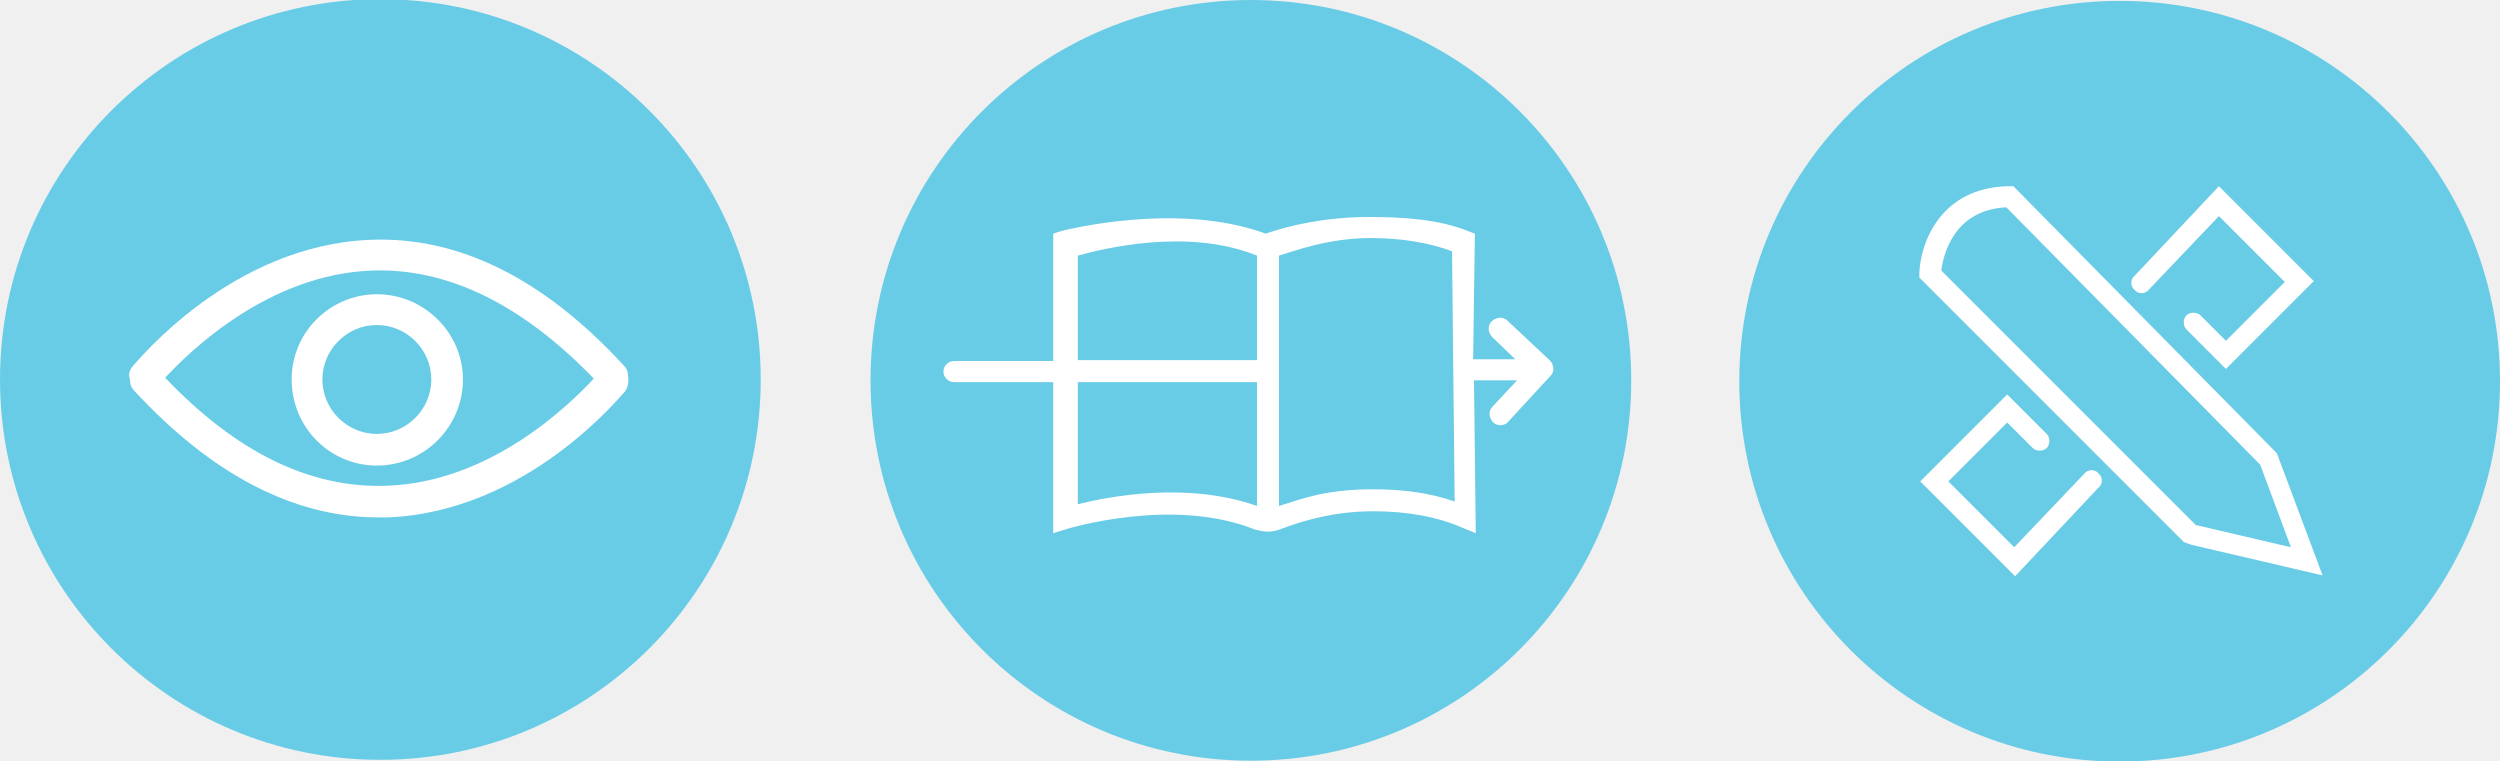
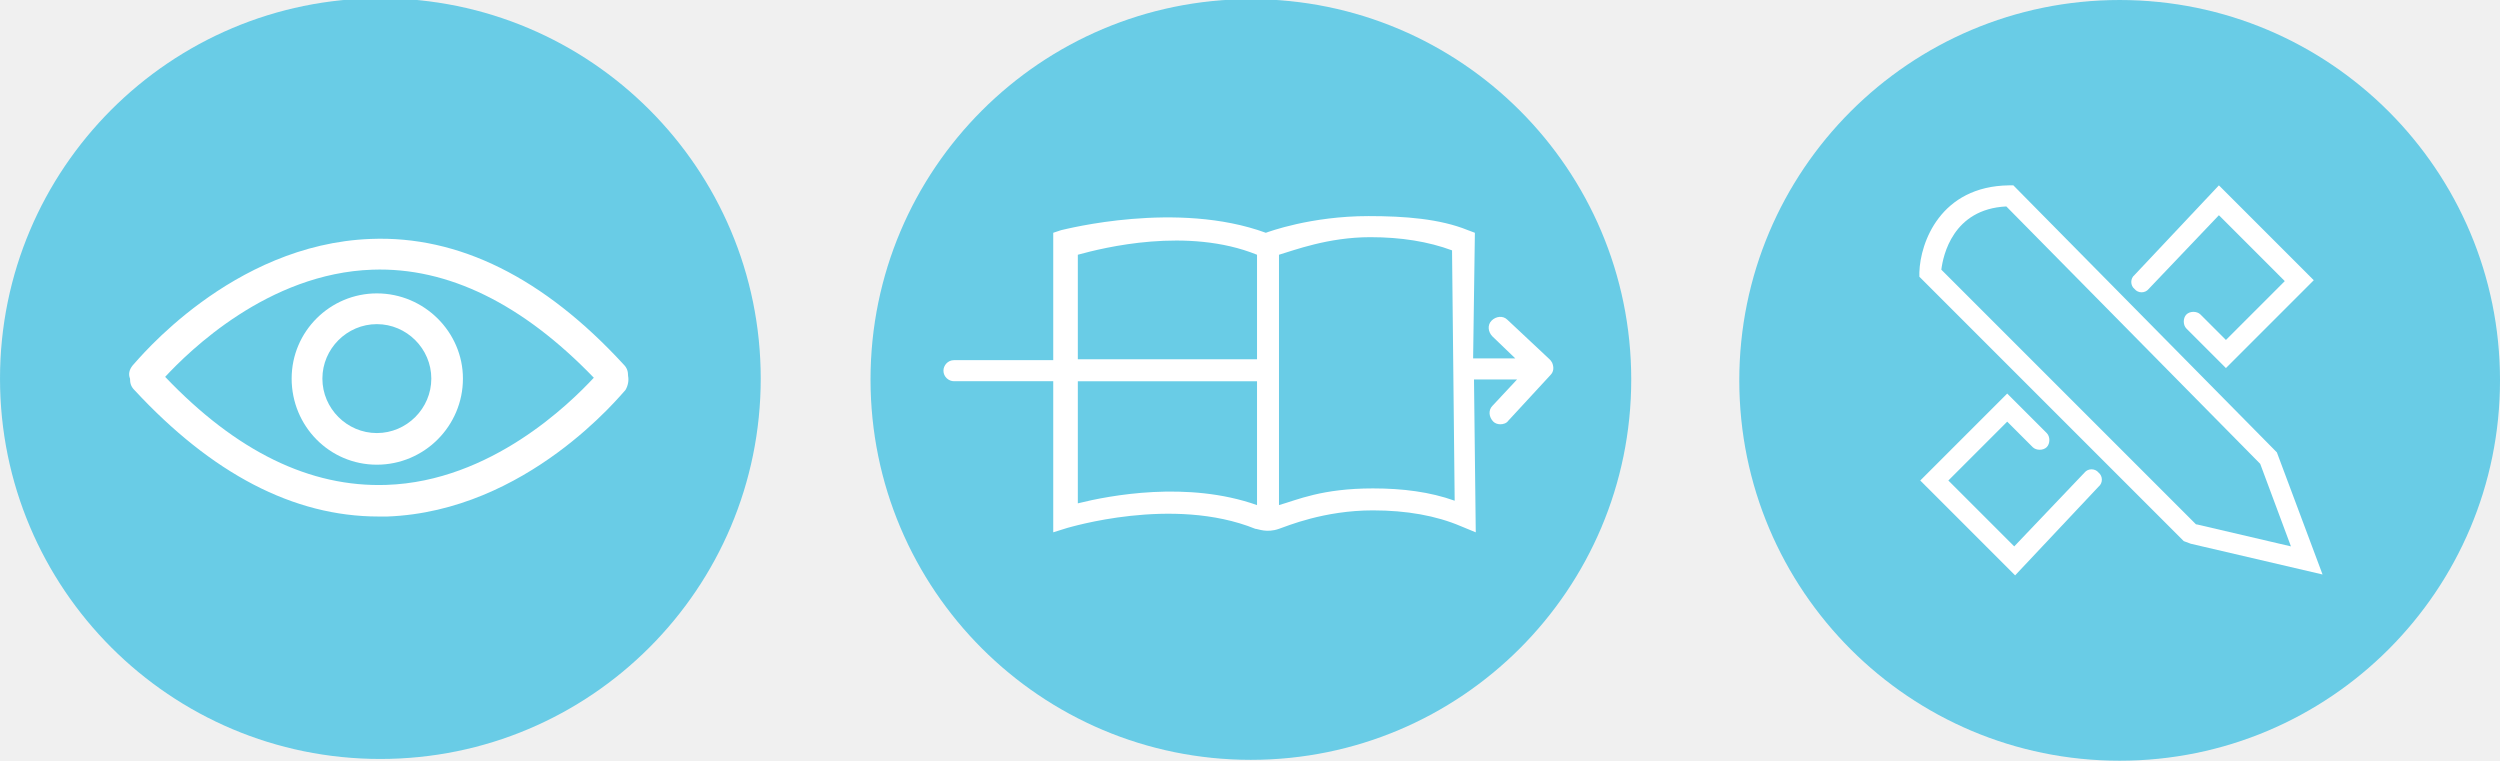
- <svg xmlns="http://www.w3.org/2000/svg" version="1.1" id="Layer_1" x="0px" y="0px" width="737.425px" height="224.389px" viewBox="112.194 197.992 737.425 224.389" enable-background="new 112.194 197.992 737.425 224.389" xml:space="preserve">
-   <circle fill="#69CCE6" cx="481.166" cy="310.187" r="112.194" />
-   <circle fill="#69CCE6" cx="737.425" cy="310.445" r="112.194" />
-   <circle fill="#69CCE6" cx="224.389" cy="309.927" r="112.194" />
-   <path fill="#FFFFFF" d="M489.457,354.234c2.332-0.777,13.215-5.44,27.725-5.44c9.847,0,18.656,1.555,25.911,4.663l4.405,1.814  l-0.519-45.085h12.696l-7.255,7.773c-1.296,1.295-1.036,3.368,0.259,4.663c0.519,0.519,1.296,0.777,2.073,0.777  s1.813-0.259,2.332-1.036l12.438-13.474c1.036-1.036,1.036-2.332,0.518-3.627c-0.259-0.519-0.518-0.777-0.777-1.037l-12.437-11.66  c-1.296-1.295-3.369-1.036-4.664,0.26c-1.296,1.295-1.037,3.368,0.259,4.664l6.737,6.478h-12.438l0.519-37.053l-2.073-0.777  c-8.292-3.369-18.656-4.146-29.279-4.146c-17.102,0-29.539,4.664-30.316,4.923l0,0c-26.17-9.587-59.076-1.037-60.372-0.777  l-2.332,0.777v37.571h-29.279c-1.813,0-3.109,1.554-3.109,3.108c0,1.814,1.555,3.109,3.109,3.109h29.279v44.567l4.146-1.296  c0.26,0,31.094-9.587,55.45,0.259C483.239,354.234,485.83,355.53,489.457,354.234z M430.121,273.393  c7.515-2.073,32.389-8.292,52.858,0v30.834h-52.858V273.393z M430.121,346.721v-36.017h52.858v36.535  C462.51,339.983,439.449,344.389,430.121,346.721z M517.183,342.315c-15.028,0-22.284,3.369-27.726,4.924v-73.847  c4.405-1.295,14.511-5.182,26.948-5.182c9.068,0,17.101,1.295,24.097,3.887l0.777,73.846  C534.024,343.353,525.992,342.315,517.183,342.315z" />
-   <path fill="#FFFFFF" d="M297.458,309.149c0-1.295-0.259-2.332-1.295-3.368c-23.579-25.652-48.713-38.089-74.624-37.053  c-41.199,1.555-68.923,36.017-70.219,37.312c-1.037,1.296-1.295,2.592-0.777,3.887c0,1.296,0.259,2.332,1.295,3.369  c22.802,24.615,46.899,37.312,72.033,37.312c0.777,0,1.813,0,2.591,0c41.199-1.555,68.923-36.017,70.219-37.312  C297.458,312,297.717,310.445,297.458,309.149z M226.203,341.279c-22.542,0.777-44.308-9.846-65.296-31.87  c6.996-7.515,30.316-30.575,61.15-31.612c22.283-0.777,44.308,10.105,65.295,31.871  C280.356,317.183,257.037,340.243,226.203,341.279z" />
-   <path fill="#FFFFFF" d="M223.352,335.32c-13.992,0-25.133-11.401-25.133-25.394c0-13.991,11.401-25.134,25.133-25.134  c13.992,0,25.393,11.401,25.393,25.134C248.745,323.919,237.344,335.32,223.352,335.32z M223.352,293.862  c-8.81,0-16.064,7.255-16.064,16.064c0,8.811,7.255,16.065,16.064,16.065c8.81,0,16.065-7.256,16.065-16.065  S232.162,293.862,223.352,293.862z" />
+ <svg xmlns="http://www.w3.org/2000/svg" version="1.1" id="Layer_1" x="0px" y="0px" width="737.425px" height="224.389px" viewBox="0 0 737.425 224.389" enable-background="new 0 0 737.425 224.389" xml:space="preserve">
+   <circle fill="#69CCE6" cx="368.972" cy="111.937" r="112.194" />
+   <circle fill="#69CCE6" cx="625.232" cy="112.195" r="112.194" />
+   <circle fill="#69CCE6" cx="112.196" cy="111.677" r="112.194" />
+   <path fill="#FFFFFF" d="M377.263,155.985c2.332-0.777,13.215-5.44,27.725-5.44c9.848,0,18.656,1.555,25.912,4.663l4.404,1.814  l-0.518-45.086h12.695l-7.256,7.773c-1.295,1.295-1.035,3.368,0.26,4.663c0.52,0.519,1.295,0.777,2.072,0.777  s1.814-0.26,2.332-1.036l12.438-13.475c1.037-1.036,1.037-2.332,0.52-3.627c-0.26-0.519-0.52-0.777-0.777-1.037l-12.438-11.66  c-1.295-1.295-3.369-1.036-4.664,0.261c-1.295,1.295-1.037,3.367,0.26,4.664l6.736,6.478h-12.438l0.52-37.053l-2.074-0.777  c-8.291-3.369-18.656-4.146-29.279-4.146c-17.102,0-29.539,4.663-30.314,4.923l0,0c-26.17-9.587-59.076-1.037-60.373-0.777  l-2.332,0.777v37.57h-29.279c-1.812,0-3.108,1.555-3.108,3.108c0,1.814,1.556,3.109,3.108,3.109h29.279v44.566l4.146-1.296  c0.26,0,31.094-9.587,55.449,0.26C371.046,155.985,373.636,157.281,377.263,155.985z M317.927,75.143  c7.516-2.073,32.389-8.292,52.857,0v30.834h-52.857V75.143z M317.927,148.471v-36.017h52.857v36.535  C350.316,141.734,327.255,146.139,317.927,148.471z M404.99,144.066c-15.027,0-22.283,3.368-27.727,4.924V75.142  c4.406-1.295,14.512-5.182,26.949-5.182c9.066,0,17.1,1.295,24.096,3.887l0.777,73.847  C421.832,145.103,413.798,144.066,404.99,144.066z" />
+   <path fill="#FFFFFF" d="M185.265,110.9c0-1.296-0.259-2.332-1.295-3.369c-23.579-25.651-48.713-38.089-74.624-37.053  c-41.199,1.556-68.923,36.018-70.219,37.312c-1.037,1.296-1.295,2.592-0.777,3.887c0,1.296,0.259,2.332,1.295,3.369  c22.802,24.615,46.899,37.312,72.033,37.312c0.777,0,1.813,0,2.591,0c41.199-1.556,68.923-36.018,70.219-37.312  C185.265,113.75,185.523,112.196,185.265,110.9z M114.01,143.03c-22.542,0.776-44.308-9.847-65.296-31.87  c6.996-7.516,30.316-30.575,61.15-31.612c22.283-0.777,44.308,10.104,65.295,31.871C168.163,118.933,144.844,141.993,114.01,143.03z  " />
+   <path fill="#FFFFFF" d="M111.159,137.071c-13.992,0-25.133-11.401-25.133-25.395c0-13.991,11.401-25.134,25.133-25.134  c13.992,0,25.393,11.4,25.393,25.134C136.552,125.669,125.15,137.071,111.159,137.071z M111.159,95.612  c-8.81,0-16.064,7.256-16.064,16.064c0,8.812,7.255,16.065,16.064,16.065c8.81,0,16.065-7.256,16.065-16.065  C127.224,102.867,119.969,95.612,111.159,95.612z" />
  <g>
-     <path fill="#FFFFFF" d="M706.591,367.968l-27.983-27.984l25.651-25.651l11.66,11.66c1.036,1.036,1.036,3.109,0,4.146   s-3.109,1.036-4.146,0l-7.515-7.515l-17.36,17.36l19.434,19.434l20.729-21.766c1.037-1.295,3.109-1.295,4.146,0   c1.296,1.037,1.296,3.109,0,4.146L706.591,367.968z" />
-     <path fill="#FFFFFF" d="M768.777,306.817l-11.66-11.659c-1.036-1.037-1.036-3.109,0-4.146c1.037-1.036,3.109-1.036,4.146,0   l7.514,7.515l17.36-17.36l-19.434-19.433l-20.729,21.765c-1.036,1.295-3.109,1.295-4.146,0c-1.296-1.037-1.296-3.109,0-4.146   l24.874-26.429l27.984,27.983L768.777,306.817z" />
-     <path fill="#FFFFFF" d="M797.279,367.709l-38.866-9.069l-2.073-0.777l-77.991-77.992v-1.296c0.259-8.81,6.218-25.393,26.429-25.652   h1.296l77.732,78.77L797.279,367.709z M760.227,352.939l27.725,6.478l-9.068-24.356l-0.26-0.259L704,259.142   c-15.806,0.777-18.656,14.51-19.174,18.656l75.142,75.142H760.227z" />
+     <path fill="#FFFFFF" d="M594.398,169.718l-27.982-27.983l25.65-25.651l11.66,11.66c1.035,1.036,1.035,3.108,0,4.146   c-1.037,1.037-3.109,1.036-4.146,0l-7.516-7.515l-17.359,17.36l19.434,19.434l20.729-21.766c1.037-1.295,3.109-1.295,4.146,0   c1.297,1.036,1.297,3.108,0,4.146L594.398,169.718z" />
+     <path fill="#FFFFFF" d="M656.583,108.568l-11.66-11.659c-1.035-1.037-1.035-3.109,0-4.146c1.037-1.036,3.109-1.036,4.146,0   l7.514,7.515l17.359-17.359l-19.434-19.434l-20.729,21.766c-1.037,1.295-3.109,1.295-4.146,0c-1.295-1.037-1.295-3.109,0-4.146   l24.875-26.429l27.982,27.982L656.583,108.568z" />
+     <path fill="#FFFFFF" d="M685.085,169.459l-38.865-9.069l-2.074-0.776l-77.99-77.992v-1.296c0.26-8.811,6.219-25.394,26.43-25.652   h1.295l77.732,78.771L685.085,169.459z M648.033,154.69l27.727,6.478l-9.068-24.356l-0.26-0.259l-74.625-75.66   c-15.805,0.777-18.656,14.51-19.174,18.656l75.143,75.143L648.033,154.69L648.033,154.69z" />
  </g>
</svg>
